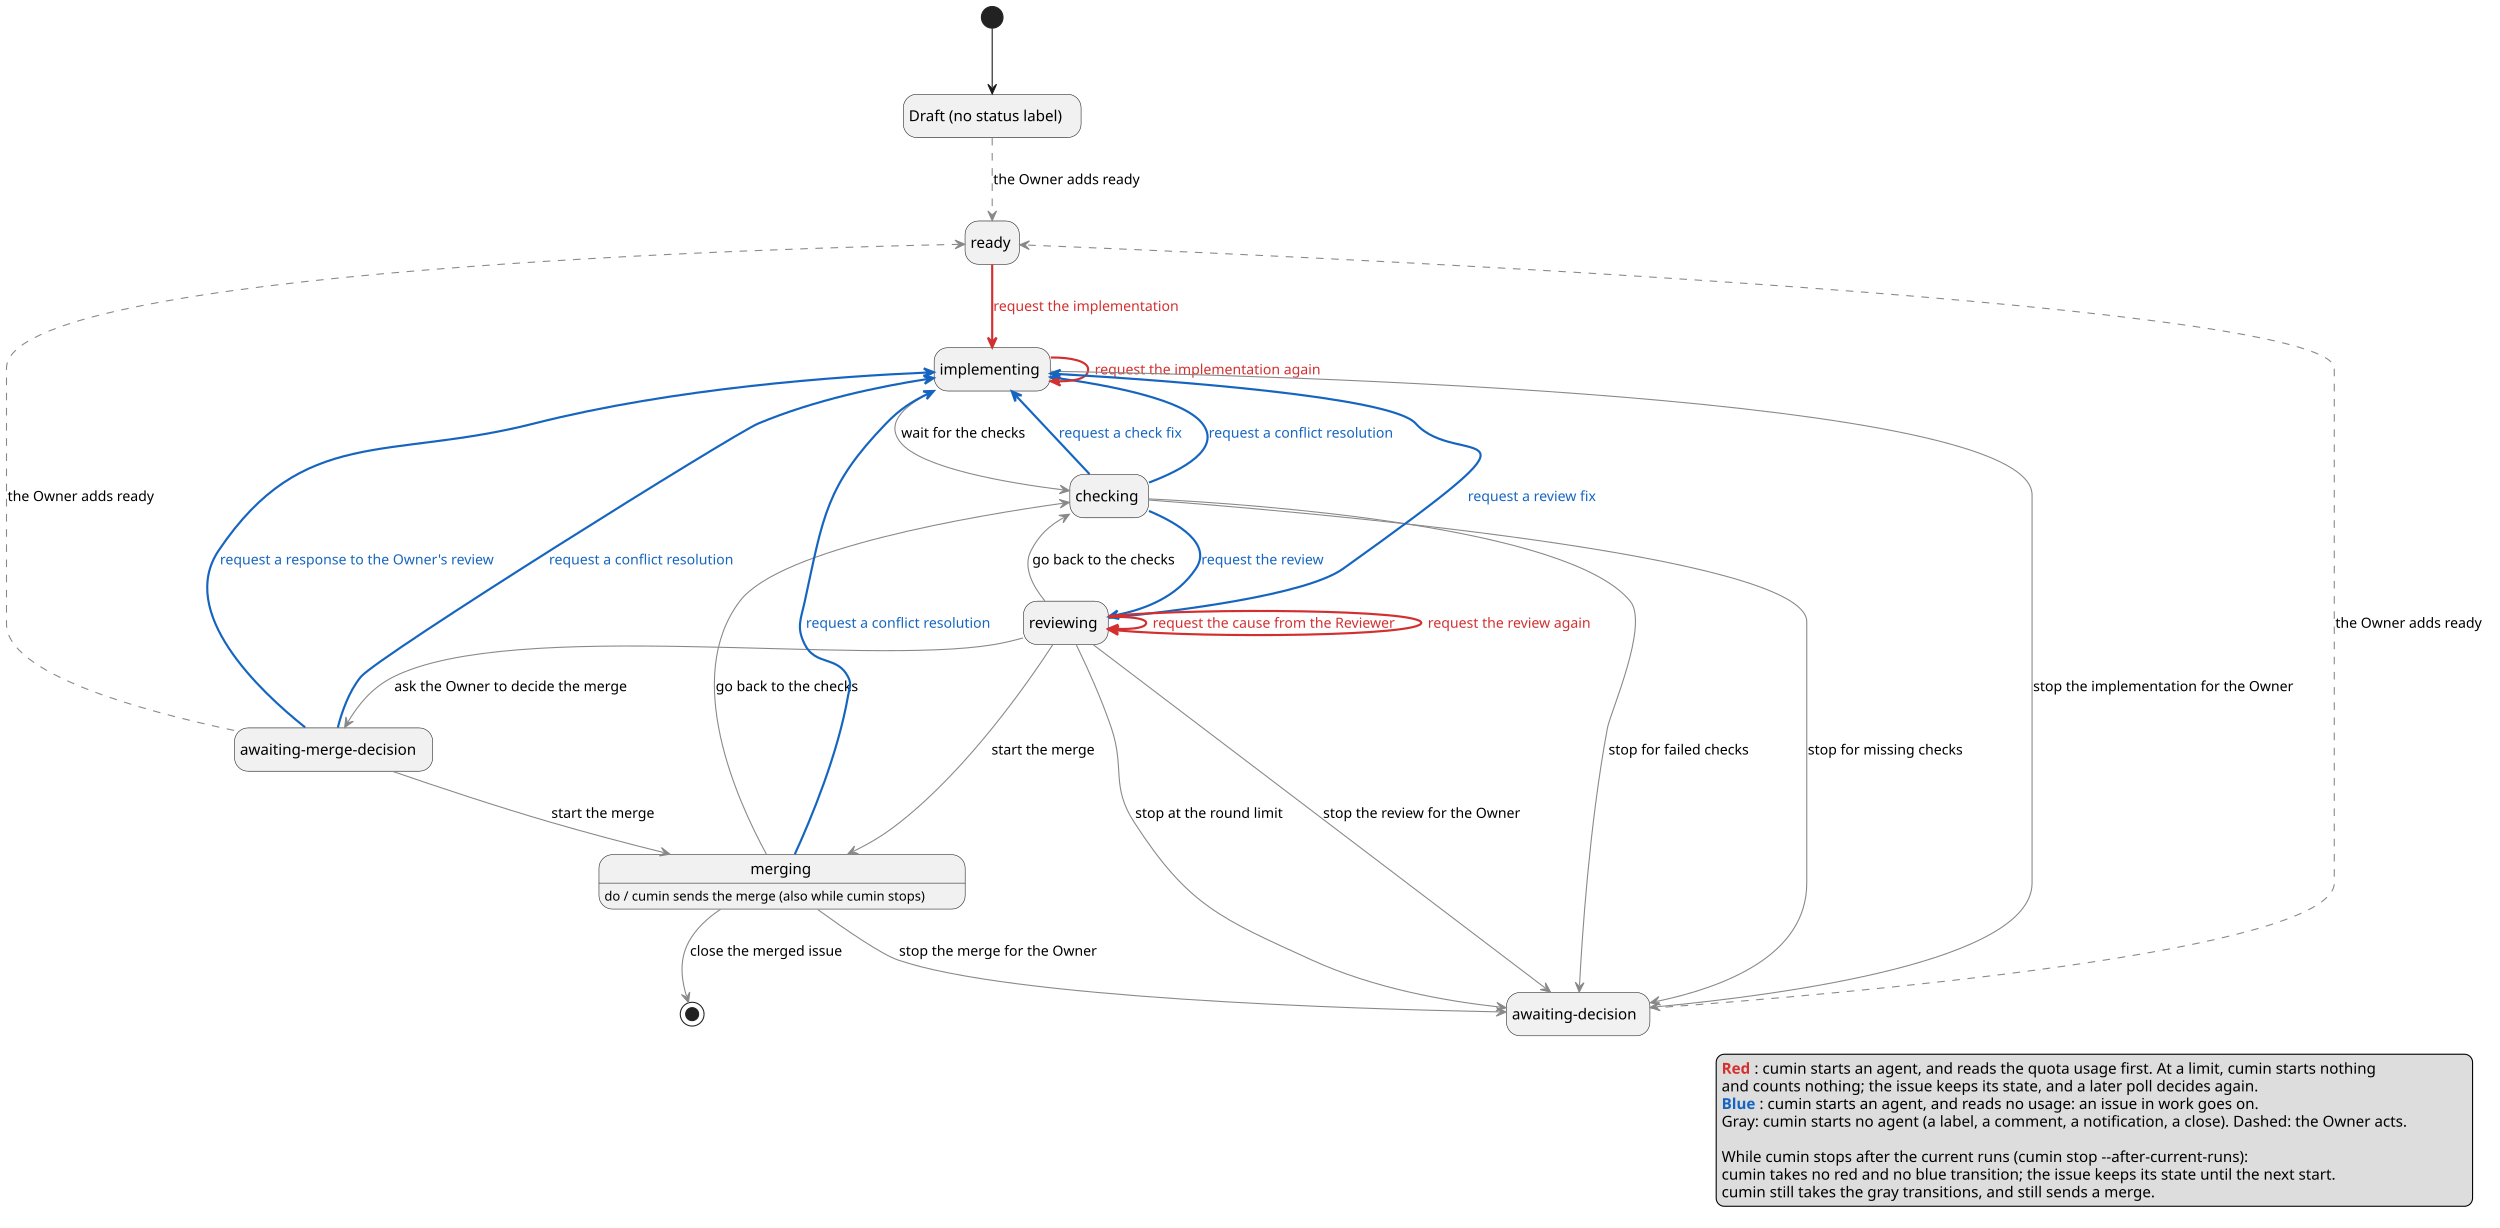
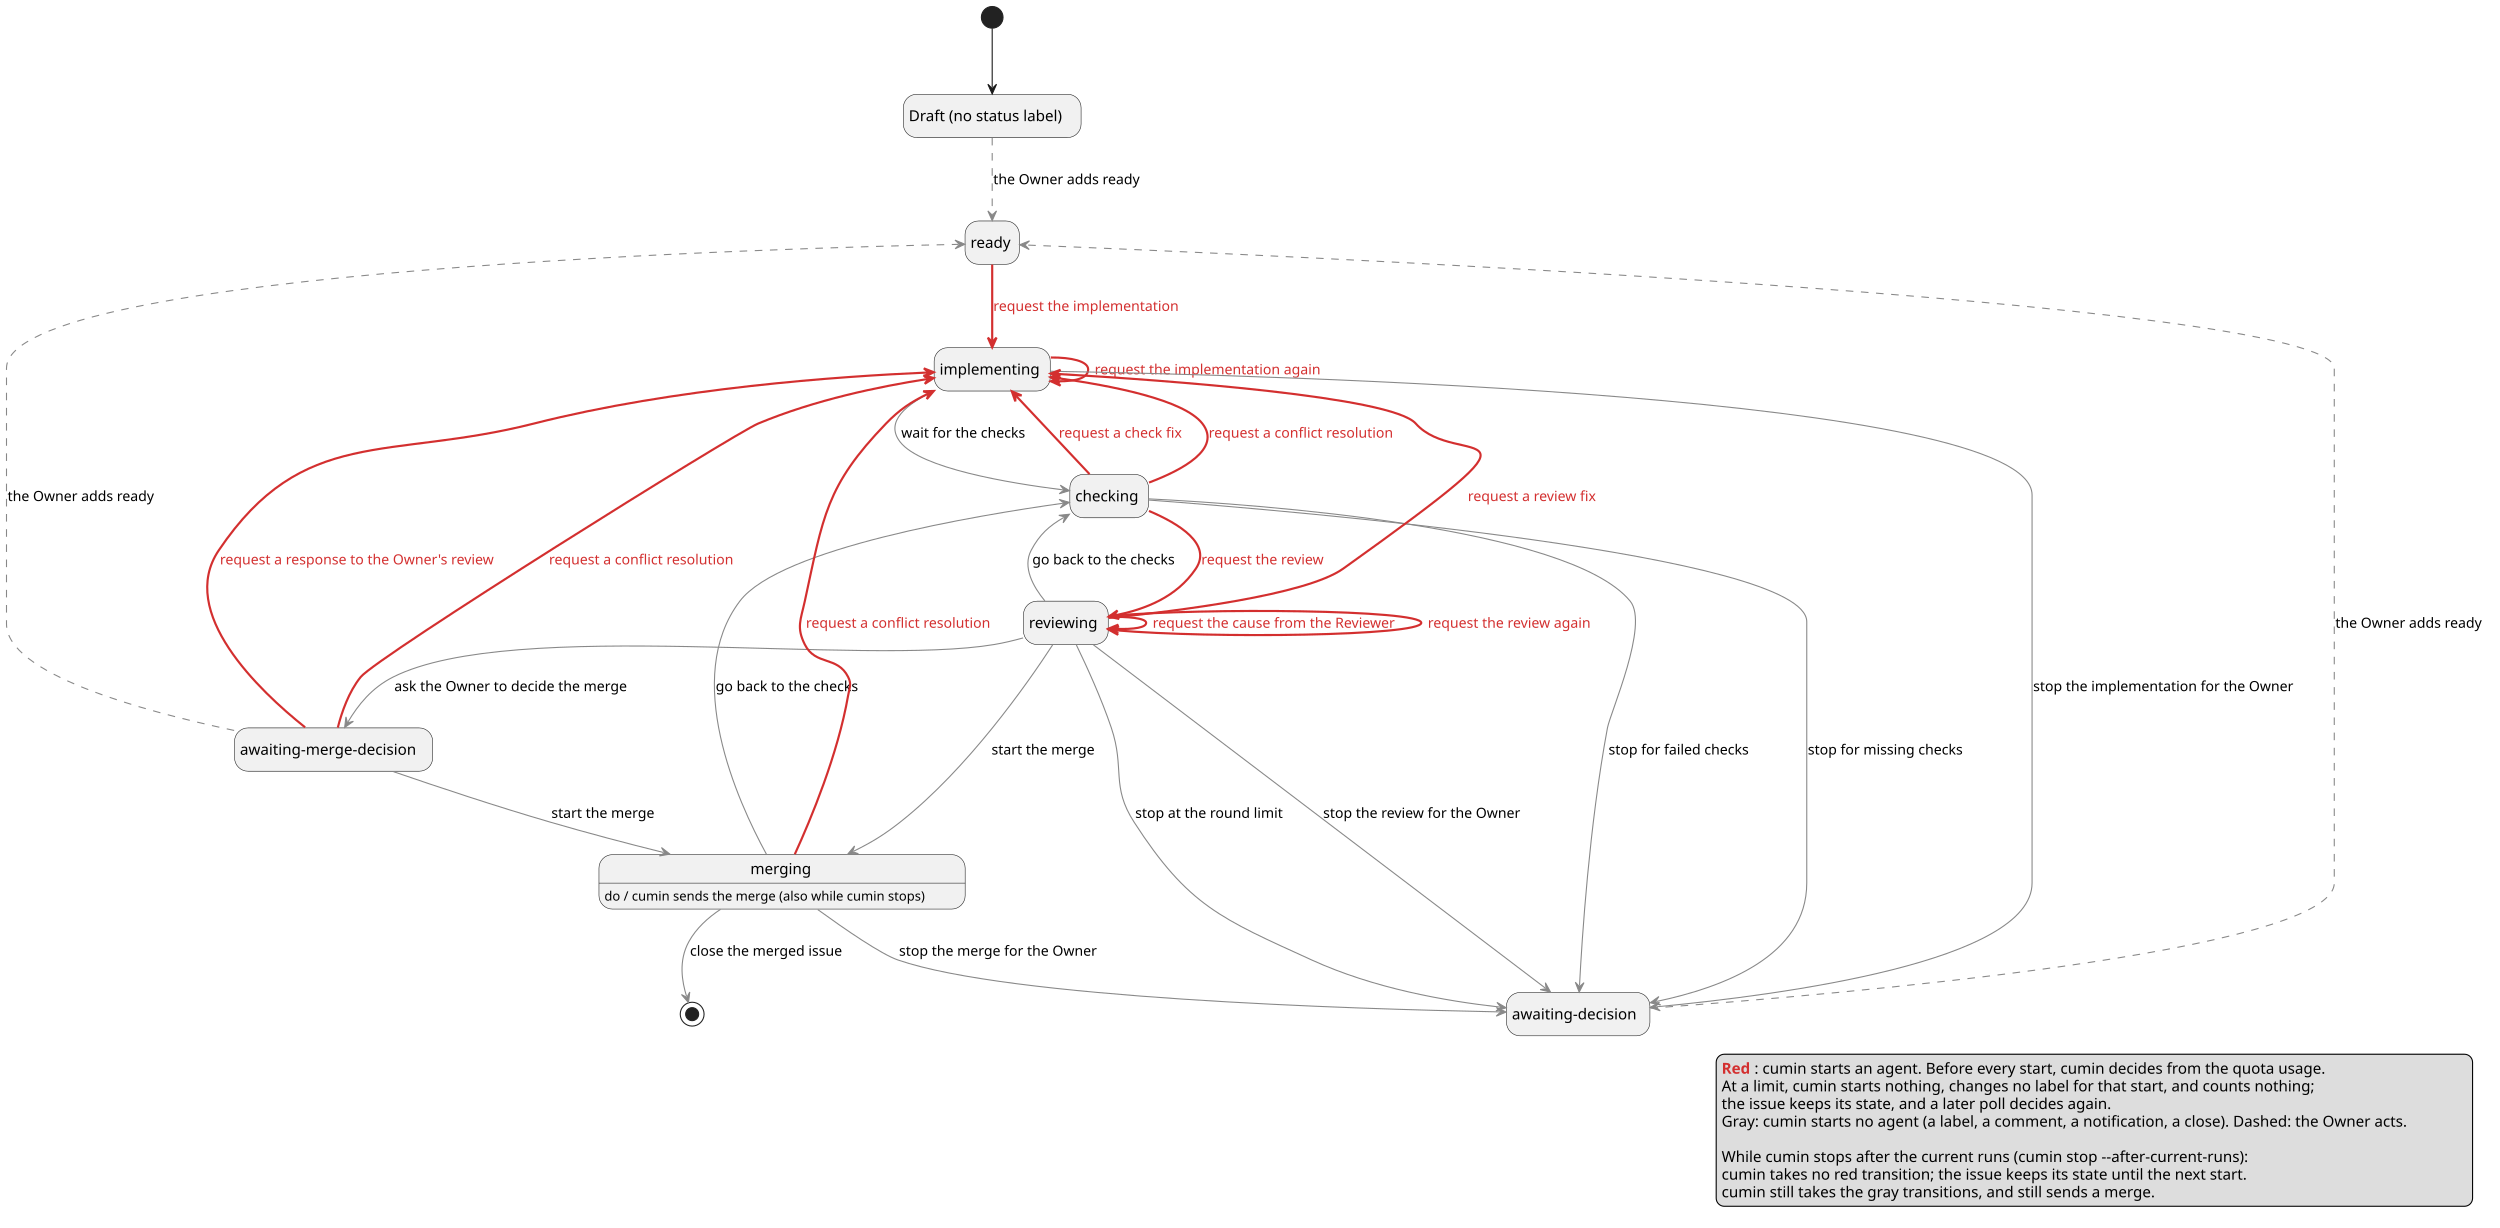
<svg xmlns="http://www.w3.org/2000/svg" contentStyleType="text/css" data-diagram-type="STATE" height="1133px" preserveAspectRatio="none" style="width:2308px;height:1133px;background:#FFFFFF;" version="1.1" viewBox="0 0 2308 1133" width="2308px" zoomAndPan="magnify">
  <defs />
  <g>
    <rect fill="#F1F1F1" height="40" rx="12.5" ry="12.5" style="stroke:#181818;stroke-width:0.5;" width="164.123" x="833.94" y="87" />
    <text fill="#000000" font-family="sans-serif" font-size="14" lengthAdjust="spacing" textLength="154.123" x="838.94" y="111.847">Draft (no status label)</text>
    <rect fill="#F1F1F1" height="40" rx="12.5" ry="12.5" style="stroke:#181818;stroke-width:0.5;" width="50.12" x="890.94" y="204" />
    <text fill="#000000" font-family="sans-serif" font-size="14" lengthAdjust="spacing" textLength="40.12" x="895.94" y="228.847">ready</text>
    <rect fill="#F1F1F1" height="40" rx="12.5" ry="12.5" style="stroke:#181818;stroke-width:0.5;" width="107.18" x="862.41" y="321" />
    <text fill="#000000" font-family="sans-serif" font-size="14" lengthAdjust="spacing" textLength="97.18" x="867.41" y="345.847">implementing</text>
    <rect fill="#F1F1F1" height="40" rx="12.5" ry="12.5" style="stroke:#181818;stroke-width:0.5;" width="72.638" x="987.68" y="438" />
    <text fill="#000000" font-family="sans-serif" font-size="14" lengthAdjust="spacing" textLength="62.638" x="992.68" y="462.847">checking</text>
    <rect fill="#F1F1F1" height="40" rx="12.5" ry="12.5" style="stroke:#181818;stroke-width:0.5;" width="78.257" x="944.87" y="555" />
    <text fill="#000000" font-family="sans-serif" font-size="14" lengthAdjust="spacing" textLength="68.257" x="949.87" y="579.847">reviewing</text>
    <rect fill="#F1F1F1" height="40" rx="12.5" ry="12.5" style="stroke:#181818;stroke-width:0.5;" width="182.956" x="216.52" y="672" />
    <text fill="#000000" font-family="sans-serif" font-size="14" lengthAdjust="spacing" textLength="172.956" x="221.52" y="696.847">awaiting-merge-decision</text>
    <g id="Merging">
      <rect fill="#F1F1F1" height="50.266" rx="12.5" ry="12.5" style="stroke:#181818;stroke-width:0.5;" width="338.088" x="552.96" y="789" />
      <line style="stroke:#181818;stroke-width:0.5;" x1="552.96" x2="891.048" y1="815.297" y2="815.297" />
      <text fill="#000000" font-family="sans-serif" font-size="14" lengthAdjust="spacing" textLength="58.543" x="692.732" y="806.995">merging</text>
      <text fill="#000000" font-family="sans-serif" font-size="12" lengthAdjust="spacing" textLength="318.088" x="557.96" y="831.436">do / cumin sends the merge (also while cumin stops)</text>
    </g>
    <rect fill="#F1F1F1" height="40" rx="12.5" ry="12.5" style="stroke:#181818;stroke-width:0.5;" width="132.398" x="1390.8" y="916.27" />
    <text fill="#000000" font-family="sans-serif" font-size="14" lengthAdjust="spacing" textLength="122.397" x="1395.8" y="941.117">awaiting-decision</text>
    <ellipse cx="916" cy="16" fill="#222222" rx="10" ry="10" style="stroke:#222222;stroke-width:1;" />
    <ellipse cx="639" cy="936.27" fill="none" rx="11" ry="11" style="stroke:#222222;stroke-width:1;" />
    <ellipse cx="639" cy="936.27" fill="#222222" rx="6" ry="6" style="stroke:#222222;stroke-width:1;" />
    <g class="link" data-entity-1=".start." data-entity-2="Draft" data-source-line="18" data-uid="lnk3" id="link_.start._Draft">
      <path d="M916,26.19 C916,40.41 916,62.03 916,80.75" fill="none" id="*start*-to-Draft" style="stroke:#181818;stroke-width:1;" />
      <polygon fill="#181818" points="916,86.75,920,77.75,916,81.75,912,77.75,916,86.75" style="stroke:#181818;stroke-width:1;" />
    </g>
    <g class="link" data-entity-1="Draft" data-entity-2="Ready" data-source-line="19" data-uid="lnk4" id="link_Draft_Ready">
      <path d="M916,127.25 C916,148.48 916,176.44 916,197.69" fill="none" id="Draft-to-Ready" style="stroke:#888888;stroke-width:1;stroke-dasharray:7,7;" />
      <polygon fill="#888888" points="916,203.69,920,194.69,916,198.69,912,194.69,916,203.69" style="stroke:#888888;stroke-width:1;" />
      <text fill="#000000" font-family="sans-serif" font-size="13" lengthAdjust="spacing" textLength="144.676" x="917" y="170.067">the Owner adds ready</text>
    </g>
    <g class="link" data-entity-1="Ready" data-entity-2="Implementing" data-source-line="20" data-uid="lnk5" id="link_Ready_Implementing">
      <path d="M916,244.25 C916,265.48 916,293.44 916,314.69" fill="none" id="Ready-to-Implementing" style="stroke:#D32F2F;stroke-width:2;" />
      <polygon fill="#D32F2F" points="916,320.69,920,311.69,916,315.69,912,311.69,916,320.69" style="stroke:#D32F2F;stroke-width:2;" />
      <text fill="#D32F2F" font-family="sans-serif" font-size="13" lengthAdjust="spacing" textLength="182.305" x="917" y="287.067">request the implementation</text>
    </g>
    <g class="link" data-entity-1="Implementing" data-entity-2="Checks" data-source-line="21" data-uid="lnk6" id="link_Implementing_Checks">
      <path d="M862.2,360.99 C837.4,372.76 816.37,389.2 831,408 C850,432.43 930.837,445.901 981.327,452.251" fill="none" id="Implementing-to-Checks" style="stroke:#888888;stroke-width:1;" />
      <polygon fill="#888888" points="987.28,453,978.85,447.908,982.319,452.376,977.851,455.846,987.28,453" style="stroke:#888888;stroke-width:1;" />
      <text fill="#000000" font-family="sans-serif" font-size="13" lengthAdjust="spacing" textLength="123.748" x="832" y="404.067">wait for the checks</text>
    </g>
    <g class="link" data-entity-1="Checks" data-entity-2="Implementing" data-source-line="25" data-uid="lnk10" id="link_Checks_Implementing">
-       <path d="M1005.86,437.69 C985.9,416.44 958.117,386.854 938.187,365.625" fill="none" id="Checks-to-Implementing" style="stroke:#1565C0;stroke-width:2;" />
-       <polygon fill="#1565C0" points="934.08,361.25,937.324,370.549,937.502,364.895,943.156,365.074,934.08,361.25" style="stroke:#1565C0;stroke-width:2;" />
-       <text fill="#1565C0" font-family="sans-serif" font-size="13" lengthAdjust="spacing" textLength="124.008" x="977.47" y="404.067">request a check fix</text>
+       <path d="M1005.86,437.69 C985.9,416.44 958.117,386.854 938.187,365.625" fill="none" id="Checks-to-Implementing" style="stroke:#D32F2F;stroke-width:2;" />
+       <polygon fill="#D32F2F" points="934.08,361.25,937.324,370.549,937.502,364.895,943.156,365.074,934.08,361.25" style="stroke:#D32F2F;stroke-width:2;" />
+       <text fill="#D32F2F" font-family="sans-serif" font-size="13" lengthAdjust="spacing" textLength="124.008" x="977.47" y="404.067">request a check fix</text>
    </g>
    <g class="link" data-entity-1="Checks" data-entity-2="Implementing" data-source-line="27" data-uid="lnk12" id="link_Checks_Implementing">
-       <path d="M1060.78,445.49 C1091.7,433.86 1128.16,414.32 1110,391 C1092.87,369.01 1026.903,356.158 975.643,349.018" fill="none" id="Checks-to-Implementing-1" style="stroke:#1565C0;stroke-width:2;" />
-       <polygon fill="#1565C0" points="969.7,348.19,978.062,353.393,974.652,348.88,979.166,345.47,969.7,348.19" style="stroke:#1565C0;stroke-width:2;" />
-       <text fill="#1565C0" font-family="sans-serif" font-size="13" lengthAdjust="spacing" textLength="182.273" x="1115.84" y="404.067">request a conflict resolution</text>
+       <path d="M1060.78,445.49 C1091.7,433.86 1128.16,414.32 1110,391 C1092.87,369.01 1026.903,356.158 975.643,349.018" fill="none" id="Checks-to-Implementing-1" style="stroke:#D32F2F;stroke-width:2;" />
+       <polygon fill="#D32F2F" points="969.7,348.19,978.062,353.393,974.652,348.88,979.166,345.47,969.7,348.19" style="stroke:#D32F2F;stroke-width:2;" />
+       <text fill="#D32F2F" font-family="sans-serif" font-size="13" lengthAdjust="spacing" textLength="182.273" x="1115.84" y="404.067">request a conflict resolution</text>
    </g>
    <g class="link" data-entity-1="Implementing" data-entity-2="Implementing" data-source-line="22" data-uid="lnk7" id="link_Implementing_Implementing">
      <path d="M970.07,330.04 C989.12,329.87 1004.59,333.52 1004.59,341 C1004.59,348.49 995.12,352.193 976.07,352.024" fill="none" id="Implementing-to-Implementing" style="stroke:#D32F2F;stroke-width:2;" />
      <polygon fill="#D32F2F" points="970.07,351.97,979.034,356.05,975.07,352.015,979.105,348.05,970.07,351.97" style="stroke:#D32F2F;stroke-width:2;" />
      <text fill="#D32F2F" font-family="sans-serif" font-size="13" lengthAdjust="spacing" textLength="222.473" x="1010.59" y="345.567">request the implementation again</text>
    </g>
    <g class="link" data-entity-1="Implementing" data-entity-2="Decision" data-source-line="23" data-uid="lnk8" id="link_Implementing_Decision">
      <path d="M970.02,342.75 C1172.64,346.26 1876,365.05 1876,457 C1876,457 1876,457 1876,815.14 C1876,887.59 1647.513,918.306 1529.363,929.466" fill="none" id="Implementing-to-Decision" style="stroke:#888888;stroke-width:1;" />
      <polygon fill="#888888" points="1523.39,930.03,1532.726,933.166,1528.368,929.56,1531.974,925.201,1523.39,930.03" style="stroke:#888888;stroke-width:1;" />
      <text fill="#000000" font-family="sans-serif" font-size="13" lengthAdjust="spacing" textLength="254.731" x="1877" y="638.067">stop the implementation for the Owner</text>
    </g>
    <g class="link" data-entity-1="Checks" data-entity-2="Reviewing" data-source-line="24" data-uid="lnk9" id="link_Checks_Reviewing">
-       <path d="M1060.71,471.7 C1088.4,483.4 1119.21,502.36 1104,525 C1086.18,551.53 1057.091,562.51 1029.471,568.1" fill="none" id="Checks-to-Reviewing" style="stroke:#1565C0;stroke-width:2;" />
-       <polygon fill="#1565C0" points="1023.59,569.29,1033.205,571.425,1028.491,568.298,1031.618,563.584,1023.59,569.29" style="stroke:#1565C0;stroke-width:2;" />
-       <text fill="#1565C0" font-family="sans-serif" font-size="13" lengthAdjust="spacing" textLength="122.58" x="1109.01" y="521.067">request the review</text>
+       <path d="M1060.71,471.7 C1088.4,483.4 1119.21,502.36 1104,525 C1086.18,551.53 1057.091,562.51 1029.471,568.1" fill="none" id="Checks-to-Reviewing" style="stroke:#D32F2F;stroke-width:2;" />
+       <polygon fill="#D32F2F" points="1023.59,569.29,1033.205,571.425,1028.491,568.298,1031.618,563.584,1023.59,569.29" style="stroke:#D32F2F;stroke-width:2;" />
+       <text fill="#D32F2F" font-family="sans-serif" font-size="13" lengthAdjust="spacing" textLength="122.58" x="1109.01" y="521.067">request the review</text>
    </g>
    <g class="link" data-entity-1="Reviewing" data-entity-2="Checks" data-source-line="35" data-uid="lnk20" id="link_Reviewing_Checks">
      <path d="M964.63,554.76 C953.72,541.5 943.78,523.54 952,508 C959.64,493.57 968.44,485.584 982.09,477.724" fill="none" id="Reviewing-to-Checks" style="stroke:#888888;stroke-width:1;" />
      <polygon fill="#888888" points="987.29,474.73,977.495,475.755,982.957,477.225,981.487,482.688,987.29,474.73" style="stroke:#888888;stroke-width:1;" />
      <text fill="#000000" font-family="sans-serif" font-size="13" lengthAdjust="spacing" textLength="142.848" x="953" y="521.067">go back to the checks</text>
    </g>
    <g class="link" data-entity-1="Checks" data-entity-2="Decision" data-source-line="26" data-uid="lnk11" id="link_Checks_Decision">
      <path d="M1060.61,460.55 C1163,465.71 1448.5,486.12 1505,555 C1522.71,576.6 1486.66,657.72 1484,672 C1467.17,762.34 1460.471,866.218 1458.201,909.968" fill="none" id="Checks-to-Decision" style="stroke:#888888;stroke-width:1;" />
      <polygon fill="#888888" points="1457.89,915.96,1462.351,907.179,1458.149,910.967,1454.362,906.765,1457.89,915.96" style="stroke:#888888;stroke-width:1;" />
      <text fill="#000000" font-family="sans-serif" font-size="13" lengthAdjust="spacing" textLength="139.198" x="1485" y="696.567">stop for failed checks</text>
    </g>
    <g class="link" data-entity-1="Checks" data-entity-2="Decision" data-source-line="28" data-uid="lnk13" id="link_Checks_Decision">
      <path d="M1060.47,461.62 C1196.7,471.87 1668,511.82 1668,574 C1668,574 1668,574 1668,815.14 C1668,882.69 1591.191,911.503 1529.341,924.533" fill="none" id="Checks-to-Decision-1" style="stroke:#888888;stroke-width:1;" />
      <polygon fill="#888888" points="1523.47,925.77,1533.101,927.829,1528.363,924.739,1531.452,920.001,1523.47,925.77" style="stroke:#888888;stroke-width:1;" />
      <text fill="#000000" font-family="sans-serif" font-size="13" lengthAdjust="spacing" textLength="153.106" x="1669" y="696.567">stop for missing checks</text>
    </g>
    <g class="link" data-entity-1="Reviewing" data-entity-2="Implementing" data-source-line="29" data-uid="lnk14" id="link_Reviewing_Implementing">
-       <path d="M1023.53,570.48 C1086.45,564.2 1205.79,549.42 1240,525 C1449.52,375.45 1345.16,434.24 1307,391 C1285.05,366.13 1077.81,351.159 975.82,345.209" fill="none" id="Reviewing-to-Implementing" style="stroke:#1565C0;stroke-width:2;" />
-       <polygon fill="#1565C0" points="969.83,344.86,978.582,349.377,974.822,345.151,979.048,341.391,969.83,344.86" style="stroke:#1565C0;stroke-width:2;" />
-       <text fill="#1565C0" font-family="sans-serif" font-size="13" lengthAdjust="spacing" textLength="129.226" x="1355.08" y="462.567">request a review fix</text>
+       <path d="M1023.53,570.48 C1086.45,564.2 1205.79,549.42 1240,525 C1449.52,375.45 1345.16,434.24 1307,391 C1285.05,366.13 1077.81,351.159 975.82,345.209" fill="none" id="Reviewing-to-Implementing" style="stroke:#D32F2F;stroke-width:2;" />
+       <polygon fill="#D32F2F" points="969.83,344.86,978.582,349.377,974.822,345.151,979.048,341.391,969.83,344.86" style="stroke:#D32F2F;stroke-width:2;" />
+       <text fill="#D32F2F" font-family="sans-serif" font-size="13" lengthAdjust="spacing" textLength="129.226" x="1355.08" y="462.567">request a review fix</text>
    </g>
    <g class="link" data-entity-1="Reviewing" data-entity-2="Merging" data-source-line="30" data-uid="lnk15" id="link_Reviewing_Merging">
      <path d="M971.8,595.37 C948.28,631.45 893.44,709.77 831,759 C816.48,770.45 804.544,777.752 788.014,785.882" fill="none" id="Reviewing-to-Merging" style="stroke:#888888;stroke-width:1;" />
      <polygon fill="#888888" points="782.63,788.53,792.471,788.147,787.117,786.323,788.941,780.969,782.63,788.53" style="stroke:#888888;stroke-width:1;" />
      <text fill="#000000" font-family="sans-serif" font-size="13" lengthAdjust="spacing" textLength="102.134" x="915.36" y="696.567">start the merge</text>
    </g>
    <g class="link" data-entity-1="Reviewing" data-entity-2="OwnerReview" data-source-line="31" data-uid="lnk16" id="link_Reviewing_OwnerReview">
      <path d="M944.55,588.93 C935.89,591.33 926.7,593.54 918,595 C796.21,615.55 473.4,569.61 363,625 C343,635.04 330.647,650.825 321.276,666.445" fill="none" id="Reviewing-to-OwnerReview" style="stroke:#888888;stroke-width:1;" />
      <polygon fill="#888888" points="318.19,671.59,326.25,665.93,320.762,667.302,319.39,661.814,318.19,671.59" style="stroke:#888888;stroke-width:1;" />
      <text fill="#000000" font-family="sans-serif" font-size="13" lengthAdjust="spacing" textLength="230.744" x="364" y="638.067">ask the Owner to decide the merge</text>
    </g>
    <g class="link" data-entity-1="Reviewing" data-entity-2="Reviewing" data-source-line="32" data-uid="lnk17" id="link_Reviewing_Reviewing">
      <path d="M1023.28,569.64 C1041.83,569.02 1058.13,570.81 1058.13,575 C1058.13,579.2 1047.827,581.19 1029.277,580.57" fill="none" id="Reviewing-to-Reviewing" style="stroke:#D32F2F;stroke-width:2;" />
      <polygon fill="#D32F2F" points="1023.28,580.37,1032.141,584.668,1028.277,580.537,1032.409,576.673,1023.28,580.37" style="stroke:#D32F2F;stroke-width:2;" />
      <text fill="#D32F2F" font-family="sans-serif" font-size="13" lengthAdjust="spacing" textLength="242.004" x="1064.13" y="579.567">request the cause from the Reviewer</text>
    </g>
    <g class="link" data-entity-1="Reviewing" data-entity-2="Reviewing" data-source-line="36" data-uid="lnk21" id="link_Reviewing_Reviewing">
      <path d="M1023.56,568.68 C1113.46,560.83 1312.13,562.94 1312.13,575 C1312.13,587.07 1119.437,589.702 1029.537,581.852" fill="none" id="Reviewing-to-Reviewing-1" style="stroke:#D32F2F;stroke-width:2;" />
      <polygon fill="#D32F2F" points="1023.56,581.33,1032.178,586.098,1028.541,581.765,1032.874,578.128,1023.56,581.33" style="stroke:#D32F2F;stroke-width:2;" />
      <text fill="#D32F2F" font-family="sans-serif" font-size="13" lengthAdjust="spacing" textLength="162.748" x="1318.13" y="579.567">request the review again</text>
    </g>
    <g class="link" data-entity-1="Reviewing" data-entity-2="Decision" data-source-line="33" data-uid="lnk18" id="link_Reviewing_Decision">
      <path d="M993.72,595.46 C1002.98,614.58 1016.83,644.76 1026,672 C1038.69,709.7 1025.41,725.6 1047,759 C1097.09,836.49 1127.07,847.95 1211,886.27 C1268.34,912.45 1333.527,924.025 1384.527,929.715" fill="none" id="Reviewing-to-Decision" style="stroke:#888888;stroke-width:1;" />
      <polygon fill="#888888" points="1390.49,930.38,1381.989,925.407,1385.521,929.826,1381.102,933.357,1390.49,930.38" style="stroke:#888888;stroke-width:1;" />
      <text fill="#000000" font-family="sans-serif" font-size="13" lengthAdjust="spacing" textLength="145.628" x="1048" y="755.067">stop at the round limit</text>
    </g>
    <g class="link" data-entity-1="Reviewing" data-entity-2="Decision" data-source-line="34" data-uid="lnk19" id="link_Reviewing_Decision">
      <path d="M1009.43,595.32 C1091.56,657.7 1344.362,849.711 1426.662,912.231" fill="none" id="Reviewing-to-Decision-1" style="stroke:#888888;stroke-width:1;" />
      <polygon fill="#888888" points="1431.44,915.86,1426.693,907.231,1427.458,912.835,1421.854,913.601,1431.44,915.86" style="stroke:#888888;stroke-width:1;" />
      <text fill="#000000" font-family="sans-serif" font-size="13" lengthAdjust="spacing" textLength="195.006" x="1221.5" y="755.067">stop the review for the Owner</text>
    </g>
    <g class="link" data-entity-1="OwnerReview" data-entity-2="Merging" data-source-line="37" data-uid="lnk22" id="link_OwnerReview_Merging">
      <path d="M363.28,712.42 C403.25,726.17 458.67,744.65 508,759 C543.78,769.42 577.439,778.277 612.649,787.067" fill="none" id="OwnerReview-to-Merging" style="stroke:#888888;stroke-width:1;" />
      <polygon fill="#888888" points="618.47,788.52,610.707,782.459,613.619,787.309,608.769,790.221,618.47,788.52" style="stroke:#888888;stroke-width:1;" />
      <text fill="#000000" font-family="sans-serif" font-size="13" lengthAdjust="spacing" textLength="102.134" x="509" y="755.067">start the merge</text>
    </g>
    <g class="link" data-entity-1="OwnerReview" data-entity-2="Implementing" data-source-line="38" data-uid="lnk23" id="link_OwnerReview_Implementing">
-       <path d="M281.7,671.51 C239.04,637.46 163.25,565.35 202,508 C280.05,392.51 357.9,425.33 493,391 C622.87,358.01 774.886,347.429 856.086,343.919" fill="none" id="OwnerReview-to-Implementing" style="stroke:#1565C0;stroke-width:2;" />
-       <polygon fill="#1565C0" points="862.08,343.66,852.916,340.052,857.085,343.876,853.261,348.045,862.08,343.66" style="stroke:#1565C0;stroke-width:2;" />
-       <text fill="#1565C0" font-family="sans-serif" font-size="13" lengthAdjust="spacing" textLength="272.251" x="203" y="521.067">request a response to the Owner's review</text>
+       <path d="M281.7,671.51 C239.04,637.46 163.25,565.35 202,508 C280.05,392.51 357.9,425.33 493,391 C622.87,358.01 774.886,347.429 856.086,343.919" fill="none" id="OwnerReview-to-Implementing" style="stroke:#D32F2F;stroke-width:2;" />
+       <polygon fill="#D32F2F" points="862.08,343.66,852.916,340.052,857.085,343.876,853.261,348.045,862.08,343.66" style="stroke:#D32F2F;stroke-width:2;" />
+       <text fill="#D32F2F" font-family="sans-serif" font-size="13" lengthAdjust="spacing" textLength="272.251" x="203" y="521.067">request a response to the Owner's review</text>
    </g>
    <g class="link" data-entity-1="OwnerReview" data-entity-2="Implementing" data-source-line="39" data-uid="lnk24" id="link_OwnerReview_Implementing">
-       <path d="M311.86,671.73 C315.45,657.61 321.96,638.61 333,625 C348.24,606.23 677.68,400.3 700,391 C752.89,368.97 811.452,356.92 856.133,349.91" fill="none" id="OwnerReview-to-Implementing-1" style="stroke:#1565C0;stroke-width:2;" />
-       <polygon fill="#1565C0" points="862.06,348.98,852.549,346.423,857.12,349.755,853.789,354.327,862.06,348.98" style="stroke:#1565C0;stroke-width:2;" />
-       <text fill="#1565C0" font-family="sans-serif" font-size="13" lengthAdjust="spacing" textLength="182.273" x="506.81" y="521.067">request a conflict resolution</text>
+       <path d="M311.86,671.73 C315.45,657.61 321.96,638.61 333,625 C348.24,606.23 677.68,400.3 700,391 C752.89,368.97 811.452,356.92 856.133,349.91" fill="none" id="OwnerReview-to-Implementing-1" style="stroke:#D32F2F;stroke-width:2;" />
+       <polygon fill="#D32F2F" points="862.06,348.98,852.549,346.423,857.12,349.755,853.789,354.327,862.06,348.98" style="stroke:#D32F2F;stroke-width:2;" />
+       <text fill="#D32F2F" font-family="sans-serif" font-size="13" lengthAdjust="spacing" textLength="182.273" x="506.81" y="521.067">request a conflict resolution</text>
    </g>
    <g class="link" data-entity-1="OwnerReview" data-entity-2="Ready" data-source-line="40" data-uid="lnk25" id="link_OwnerReview_Ready">
      <path d="M216.16,674.34 C127.31,655.53 6,621.52 6,576 C6,340 6,340 6,340 C6,248.24 737.741,228.613 884.711,225.593" fill="none" id="OwnerReview-to-Ready" style="stroke:#888888;stroke-width:1;stroke-dasharray:7,7;" />
      <polygon fill="#888888" points="890.71,225.47,881.63,221.656,885.711,225.573,881.794,229.654,890.71,225.47" style="stroke:#888888;stroke-width:1;" />
      <text fill="#000000" font-family="sans-serif" font-size="13" lengthAdjust="spacing" textLength="144.676" x="7" y="462.567">the Owner adds ready</text>
    </g>
    <g class="link" data-entity-1="Merging" data-entity-2=".end." data-source-line="41" data-uid="lnk27" id="link_Merging_.end.">
      <path d="M665.18,839.49 C653.51,847.24 642.74,857.07 636,869.27 C626.13,887.14 629.681,906.334 633.831,919.864" fill="none" id="Merging-to-*end*" style="stroke:#888888;stroke-width:1;" />
      <polygon fill="#888888" points="635.59,925.6,636.775,915.823,634.124,920.82,629.127,918.169,635.59,925.6" style="stroke:#888888;stroke-width:1;" />
      <text fill="#000000" font-family="sans-serif" font-size="13" lengthAdjust="spacing" textLength="151.119" x="637" y="882.337">close the merged issue</text>
    </g>
    <g class="link" data-entity-1="Merging" data-entity-2="Checks" data-source-line="42" data-uid="lnk28" id="link_Merging_Checks">
      <path d="M707.53,788.54 C680.46,738.93 629.5,625.64 683,555 C720.09,506.04 900.968,475.873 981.278,464.613" fill="none" id="Merging-to-Checks" style="stroke:#888888;stroke-width:1;" />
      <polygon fill="#888888" points="987.22,463.78,977.752,461.068,982.268,464.474,978.863,468.991,987.22,463.78" style="stroke:#888888;stroke-width:1;" />
      <text fill="#000000" font-family="sans-serif" font-size="13" lengthAdjust="spacing" textLength="142.848" x="660.74" y="638.067">go back to the checks</text>
    </g>
    <g class="link" data-entity-1="Merging" data-entity-2="Implementing" data-source-line="43" data-uid="lnk29" id="link_Merging_Implementing">
-       <path d="M733.76,788.64 C748.69,756.05 773.62,696.24 783,642 C784.29,634.56 786.38,631.76 783,625 C773.06,605.13 752.94,614.88 743,595 C735.05,579.1 739.22,572.37 743,555 C760.06,476.69 762.32,448.65 818,391 C830.22,378.35 840.995,371.025 856.685,363.535" fill="none" id="Merging-to-Implementing" style="stroke:#1565C0;stroke-width:2;" />
-       <polygon fill="#1565C0" points="862.1,360.95,852.255,361.217,857.588,363.104,855.701,368.437,862.1,360.95" style="stroke:#1565C0;stroke-width:2;" />
-       <text fill="#1565C0" font-family="sans-serif" font-size="13" lengthAdjust="spacing" textLength="182.273" x="744" y="579.567">request a conflict resolution</text>
+       <path d="M733.76,788.64 C748.69,756.05 773.62,696.24 783,642 C784.29,634.56 786.38,631.76 783,625 C773.06,605.13 752.94,614.88 743,595 C735.05,579.1 739.22,572.37 743,555 C760.06,476.69 762.32,448.65 818,391 C830.22,378.35 840.995,371.025 856.685,363.535" fill="none" id="Merging-to-Implementing" style="stroke:#D32F2F;stroke-width:2;" />
+       <polygon fill="#D32F2F" points="862.1,360.95,852.255,361.217,857.588,363.104,855.701,368.437,862.1,360.95" style="stroke:#D32F2F;stroke-width:2;" />
+       <text fill="#D32F2F" font-family="sans-serif" font-size="13" lengthAdjust="spacing" textLength="182.273" x="744" y="579.567">request a conflict resolution</text>
    </g>
    <g class="link" data-entity-1="Merging" data-entity-2="Decision" data-source-line="44" data-uid="lnk30" id="link_Merging_Decision">
      <path d="M754.99,839.75 C780.3,858.11 813.45,880.9 829,886.27 C931.28,921.56 1244.641,931.453 1384.401,934.183" fill="none" id="Merging-to-Decision" style="stroke:#888888;stroke-width:1;" />
      <polygon fill="#888888" points="1390.4,934.3,1381.48,930.125,1385.401,934.202,1381.324,938.124,1390.4,934.3" style="stroke:#888888;stroke-width:1;" />
      <text fill="#000000" font-family="sans-serif" font-size="13" lengthAdjust="spacing" textLength="193.984" x="830" y="882.337">stop the merge for the Owner</text>
    </g>
    <g class="link" data-entity-1="Decision" data-entity-2="Ready" data-source-line="45" data-uid="lnk31" id="link_Decision_Ready">
      <path d="M1523.61,930.77 C1698.08,918.09 2155,878.81 2155,815.14 C2155,340 2155,340 2155,340 C2155,276.75 1123.585,233.208 947.305,226.218" fill="none" id="Decision-to-Ready" style="stroke:#888888;stroke-width:1;stroke-dasharray:7,7;" />
      <polygon fill="#888888" points="941.31,225.98,950.144,230.333,946.306,226.178,950.461,222.34,941.31,225.98" style="stroke:#888888;stroke-width:1;" />
      <text fill="#000000" font-family="sans-serif" font-size="13" lengthAdjust="spacing" textLength="144.676" x="2156" y="579.567">the Owner adds ready</text>
    </g>
    <g class="legend" data-source-line="47">
      <rect fill="#DDDDDD" height="140.375" rx="7.5" ry="7.5" style="stroke:#000000;stroke-width:1;" width="698.283" x="1584.393" y="973.27" />
      <text fill="#D32F2F" font-family="sans-serif" font-size="14" font-weight="bold" lengthAdjust="spacing" textLength="30.297" x="1589.393" y="991.265">Red</text>
-       <text fill="#000000" font-family="sans-serif" font-size="14" lengthAdjust="spacing" textLength="619.24" x="1619.689" y="991.265">: cumin starts an agent, and reads the quota usage first. At a limit, cumin starts nothing</text>
-       <text fill="#000000" font-family="sans-serif" font-size="14" lengthAdjust="spacing" textLength="535.808" x="1589.393" y="1007.562">and counts nothing; the issue keeps its state, and a later poll decides again.</text>
-       <text fill="#1565C0" font-family="sans-serif" font-size="14" font-weight="bold" lengthAdjust="spacing" textLength="34.932" x="1589.393" y="1023.859">Blue</text>
-       <text fill="#000000" font-family="sans-serif" font-size="14" lengthAdjust="spacing" textLength="497.41" x="1624.324" y="1023.859">: cumin starts an agent, and reads no usage: an issue in work goes on.</text>
+       <text fill="#000000" font-family="sans-serif" font-size="14" lengthAdjust="spacing" textLength="570.281" x="1619.689" y="991.265">: cumin starts an agent. Before every start, cumin decides from the quota usage.</text>
+       <text fill="#000000" font-family="sans-serif" font-size="14" lengthAdjust="spacing" textLength="588.116" x="1589.393" y="1007.562">At a limit, cumin starts nothing, changes no label for that start, and counts nothing;</text>
+       <text fill="#000000" font-family="sans-serif" font-size="14" lengthAdjust="spacing" textLength="391.159" x="1589.393" y="1023.859">the issue keeps its state, and a later poll decides again.</text>
      <text fill="#000000" font-family="sans-serif" font-size="14" lengthAdjust="spacing" textLength="688.283" x="1589.393" y="1040.156">Gray: cumin starts no agent (a label, a comment, a notification, a close). Dashed: the Owner acts.</text>
      <text fill="#000000" font-family="sans-serif" font-size="14" lengthAdjust="spacing" textLength="4.45" x="1589.393" y="1056.453"> </text>
      <text fill="#000000" font-family="sans-serif" font-size="14" lengthAdjust="spacing" textLength="522.129" x="1589.393" y="1072.749">While cumin stops after the current runs (cumin stop --after-current-runs):</text>
-       <text fill="#000000" font-family="sans-serif" font-size="14" lengthAdjust="spacing" textLength="613.307" x="1589.393" y="1089.046">cumin takes no red and no blue transition; the issue keeps its state until the next start.</text>
+       <text fill="#000000" font-family="sans-serif" font-size="14" lengthAdjust="spacing" textLength="525.916" x="1589.393" y="1089.046">cumin takes no red transition; the issue keeps its state until the next start.</text>
      <text fill="#000000" font-family="sans-serif" font-size="14" lengthAdjust="spacing" textLength="433.221" x="1589.393" y="1105.343">cumin still takes the gray transitions, and still sends a merge.</text>
    </g>
  </g>
</svg>
